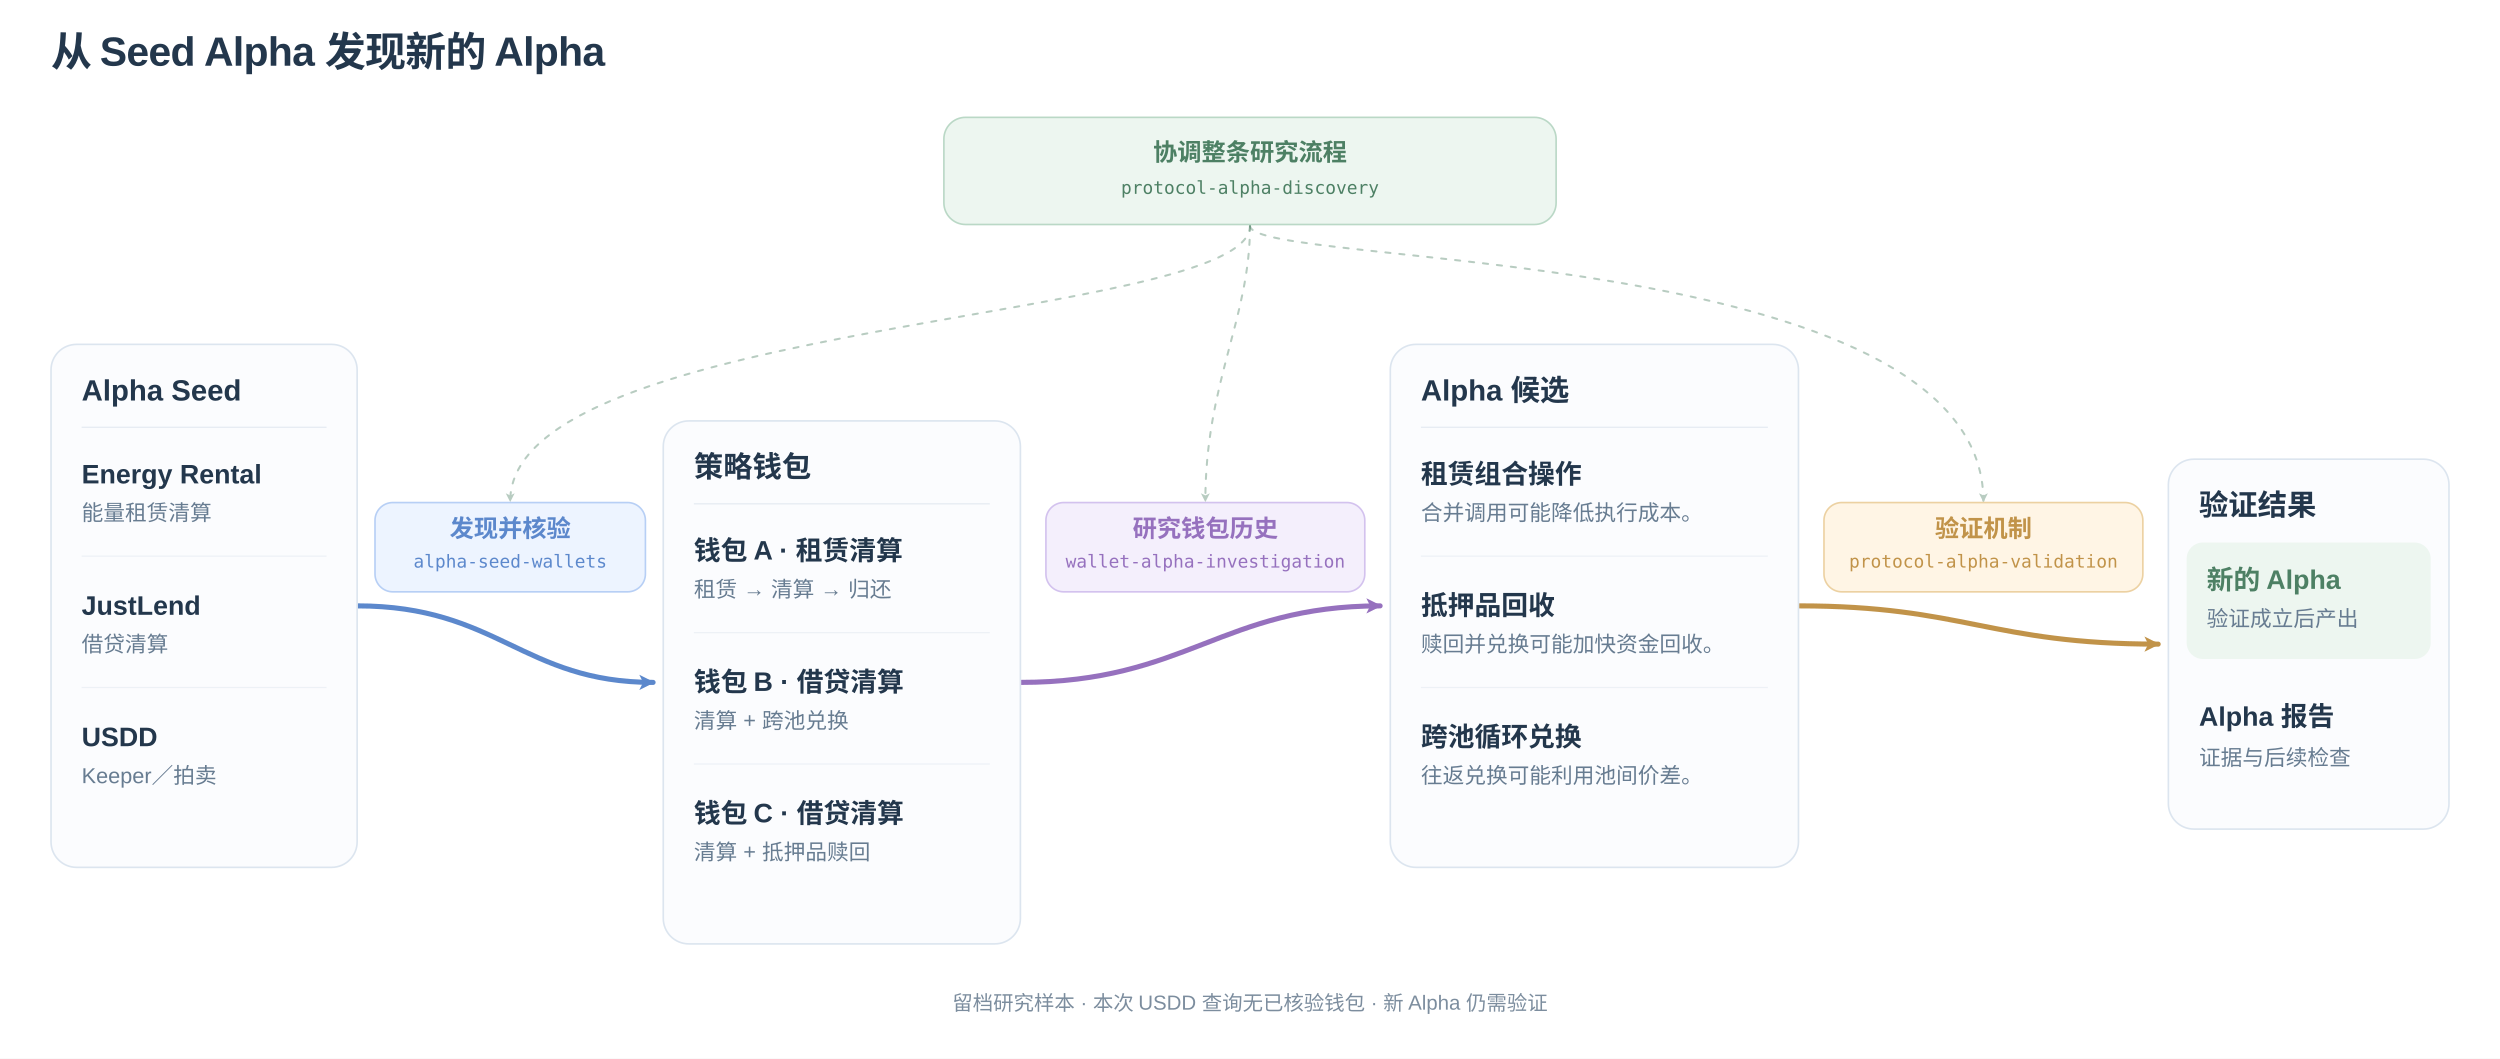
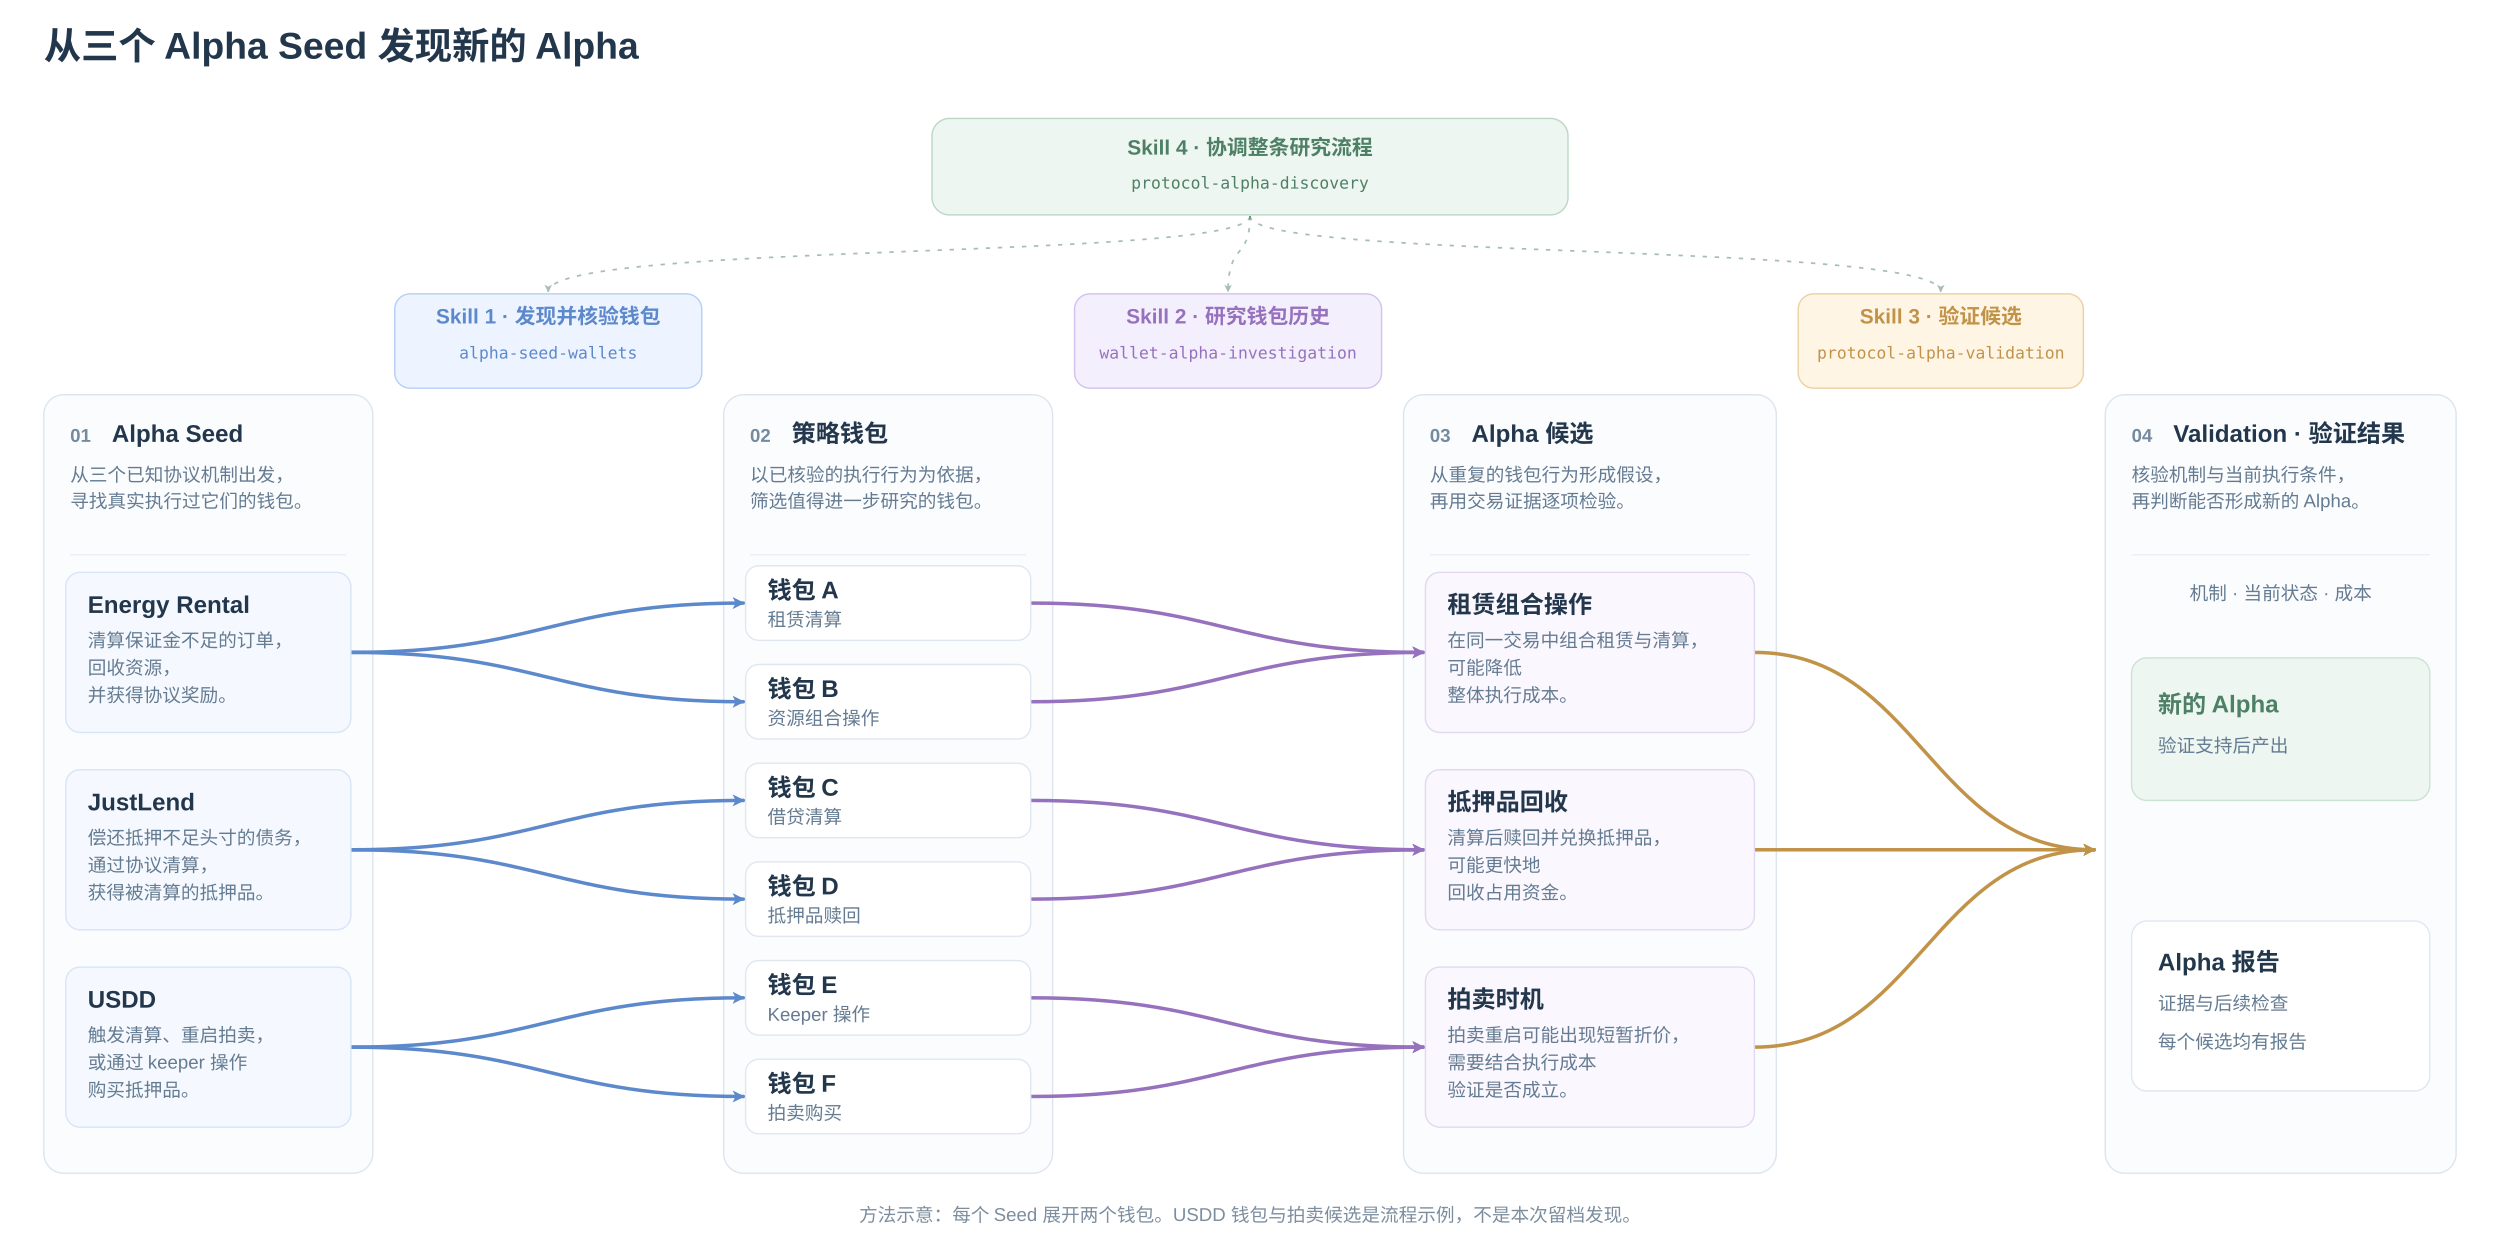
- <svg xmlns="http://www.w3.org/2000/svg" width="1960" height="830" viewBox="0 0 1960 830" role="img" aria-labelledby="title desc" xml:lang="zh-CN">
+ <svg xmlns="http://www.w3.org/2000/svg" width="2280" height="1140" viewBox="0 0 2280 1140" role="img" aria-labelledby="title desc" xml:lang="zh-CN">
  <defs>
-     <marker id="arrow-0" viewBox="0 0 10 10" refX="9" refY="5" markerWidth="7" markerHeight="7" markerUnits="userSpaceOnUse" orient="auto">
-       <path d="M 0 0 L 10 5 L 0 10 L 2.5 5 Z" fill="#4d8064" />
-     </marker>
-     <marker id="arrow-1" viewBox="0 0 10 10" refX="9" refY="5" markerWidth="12" markerHeight="12" markerUnits="userSpaceOnUse" orient="auto">
+     <marker id="arrow-0" viewBox="0 0 10 10" refX="9" refY="5" markerWidth="11" markerHeight="11" markerUnits="userSpaceOnUse" orient="auto">
      <path d="M 0 0 L 10 5 L 0 10 L 2.5 5 Z" fill="#5c88cc" />
    </marker>
-     <marker id="arrow-2" viewBox="0 0 10 10" refX="9" refY="5" markerWidth="12" markerHeight="12" markerUnits="userSpaceOnUse" orient="auto">
+     <marker id="arrow-1" viewBox="0 0 10 10" refX="9" refY="5" markerWidth="11" markerHeight="11" markerUnits="userSpaceOnUse" orient="auto">
      <path d="M 0 0 L 10 5 L 0 10 L 2.5 5 Z" fill="#9671be" />
    </marker>
-     <marker id="arrow-3" viewBox="0 0 10 10" refX="9" refY="5" markerWidth="12" markerHeight="12" markerUnits="userSpaceOnUse" orient="auto">
+     <marker id="arrow-2" viewBox="0 0 10 10" refX="9" refY="5" markerWidth="11" markerHeight="11" markerUnits="userSpaceOnUse" orient="auto">
      <path d="M 0 0 L 10 5 L 0 10 L 2.5 5 Z" fill="#c19349" />
+     </marker>
+     <marker id="arrow-3" viewBox="0 0 10 10" refX="9" refY="5" markerWidth="7" markerHeight="7" markerUnits="userSpaceOnUse" orient="auto">
+       <path d="M 0 0 L 10 5 L 0 10 L 2.5 5 Z" fill="#4d8064" />
    </marker>
  </defs>
  <style>
text { font-family: Arial, 'PingFang SC', 'Microsoft YaHei', sans-serif; fill: #23374c; }
- .heading { font-size: 32px; font-weight: 700; letter-spacing: -0.5px; }
- .section { font-size: 23px; font-weight: 650; }
- .node { font-size: 21px; font-weight: 600; }
- .sub { font-size: 17px; fill: #677c91; }
- .skill { font-family: 'SFMono-Regular', Consolas, monospace; font-size: 14px; }
+ .heading { font-size: 34px; font-weight: 700; }
+ .section { font-size: 22px; font-weight: 650; }
+ .node { font-size: 22px; font-weight: 600; }
+ .sub { font-size: 17px; fill: #647b91; }
+ .skill { font-family: 'SFMono-Regular', Consolas, monospace; font-size: 15px; }
.action { font-size: 19px; font-weight: 600; }
- .caption { font-size: 16px; fill: #7c8d9e; }
+ .number { font-size: 17px; font-weight: 700; fill: #748a9e; }
+ .caption { font-size: 17px; fill: #7c8d9e; }
</style>
-   <rect width="1960" height="830" fill="#ffffff" />
-   <text x="40" y="52" class="heading" text-anchor="start">从 Seed Alpha 发现新的 Alpha</text>
-   <path d="M 980 177 C 980 252 400 250 400 393" fill="none" stroke="#4d8064" stroke-width="1.6" stroke-linecap="round" marker-end="url(#arrow-0)" stroke-dasharray="4 7" opacity="0.4" />
-   <path d="M 980 177 C 980 250 945 300 945 393" fill="none" stroke="#4d8064" stroke-width="1.6" stroke-linecap="round" marker-end="url(#arrow-0)" stroke-dasharray="4 7" opacity="0.4" />
-   <path d="M 980 177 C 980 210 1555 190 1555 393" fill="none" stroke="#4d8064" stroke-width="1.6" stroke-linecap="round" marker-end="url(#arrow-0)" stroke-dasharray="4 7" opacity="0.4" />
-   <path d="M 280 475 C 390 475 410 535 512 535" fill="none" stroke="#5c88cc" stroke-width="4" stroke-linecap="round" marker-end="url(#arrow-1)" />
-   <path d="M 800 535 C 930 535 958 475 1082 475" fill="none" stroke="#9671be" stroke-width="4" stroke-linecap="round" marker-end="url(#arrow-2)" />
-   <path d="M 1410 475 C 1540 475 1560 505 1692 505" fill="none" stroke="#c19349" stroke-width="4" stroke-linecap="round" marker-end="url(#arrow-3)" />
-   <rect x="40" y="270" width="240" height="410" rx="20" fill="#fbfcfe" stroke="#dce5ef" stroke-width="1.3" />
-   <text x="64" y="314" class="section" text-anchor="start">Alpha Seed</text>
-   <path d="M 64 335 H 256" stroke="#e5ebf2" />
-   <text x="64" y="379" class="node" text-anchor="start">Energy Rental</text>
-   <text x="64" y="408" class="sub" text-anchor="start">能量租赁清算</text>
-   <path d="M 64 436 H 256" stroke="#edf1f6" />
-   <text x="64" y="482" class="node" text-anchor="start">JustLend</text>
-   <text x="64" y="511" class="sub" text-anchor="start">借贷清算</text>
-   <path d="M 64 539 H 256" stroke="#edf1f6" />
-   <text x="64" y="585" class="node" text-anchor="start">USDD</text>
-   <text x="64" y="614" class="sub" text-anchor="start">Keeper／拍卖</text>
-   <rect x="520" y="330" width="280" height="410" rx="20" fill="#fbfcfe" stroke="#dce5ef" stroke-width="1.3" />
-   <text x="544" y="374" class="section" text-anchor="start">策略钱包</text>
-   <path d="M 544 395 H 776" stroke="#e5ebf2" />
-   <text x="544" y="439" class="node" text-anchor="start">钱包 A · 租赁清算</text>
-   <text x="544" y="468" class="sub" text-anchor="start">租赁 → 清算 → 归还</text>
-   <path d="M 544 496 H 776" stroke="#edf1f6" />
-   <text x="544" y="542" class="node" text-anchor="start">钱包 B · 借贷清算</text>
-   <text x="544" y="571" class="sub" text-anchor="start">清算 + 跨池兑换</text>
-   <path d="M 544 599 H 776" stroke="#edf1f6" />
-   <text x="544" y="645" class="node" text-anchor="start">钱包 C · 借贷清算</text>
-   <text x="544" y="674" class="sub" text-anchor="start">清算 + 抵押品赎回</text>
-   <rect x="1090" y="270" width="320" height="410" rx="20" fill="#fbfcfe" stroke="#dce5ef" stroke-width="1.3" />
-   <text x="1114" y="314" class="section" text-anchor="start">Alpha 候选</text>
-   <path d="M 1114 335 H 1386" stroke="#e5ebf2" />
-   <text x="1114" y="379" class="node" text-anchor="start">租赁组合操作</text>
-   <text x="1114" y="408" class="sub" text-anchor="start">合并调用可能降低执行成本。</text>
-   <path d="M 1114 436 H 1386" stroke="#edf1f6" />
-   <text x="1114" y="482" class="node" text-anchor="start">抵押品回收</text>
-   <text x="1114" y="511" class="sub" text-anchor="start">赎回并兑换可能加快资金回收。</text>
-   <path d="M 1114 539 H 1386" stroke="#edf1f6" />
-   <text x="1114" y="585" class="node" text-anchor="start">跨池循环兑换</text>
-   <text x="1114" y="614" class="sub" text-anchor="start">往返兑换可能利用池间价差。</text>
-   <rect x="294" y="394" width="212" height="70" rx="14" fill="#edf4ff" stroke="#b7cff5" stroke-width="1.3" />
-   <text x="400.0" y="421" class="action" text-anchor="middle" style="fill:#5c88cc">发现并核验</text>
-   <text x="400.0" y="445" class="skill" text-anchor="middle" style="fill:#5c88cc">alpha-seed-wallets</text>
-   <rect x="820" y="394" width="250" height="70" rx="14" fill="#f4effc" stroke="#d3c2ee" stroke-width="1.3" />
-   <text x="945.0" y="421" class="action" text-anchor="middle" style="fill:#9671be">研究钱包历史</text>
-   <text x="945.0" y="445" class="skill" text-anchor="middle" style="fill:#9671be">wallet-alpha-investigation</text>
-   <rect x="1430" y="394" width="250" height="70" rx="14" fill="#fff5e5" stroke="#ecd1a2" stroke-width="1.3" />
-   <text x="1555.0" y="421" class="action" text-anchor="middle" style="fill:#c19349">验证机制</text>
-   <text x="1555.0" y="445" class="skill" text-anchor="middle" style="fill:#c19349">protocol-alpha-validation</text>
-   <rect x="740" y="92" width="480" height="84" rx="17" fill="#edf6f0" stroke="#bad8c6" stroke-width="1.3" />
-   <text x="980" y="126" class="action" text-anchor="middle" style="fill:#4d8064">协调整条研究流程</text>
-   <text x="980" y="152" class="skill" text-anchor="middle" style="fill:#4d8064">protocol-alpha-discovery</text>
-   <rect x="1700" y="360" width="220" height="290" rx="20" fill="#fbfcfe" stroke="#dce5ef" stroke-width="1.3" />
-   <text x="1724" y="404" class="section" text-anchor="start">验证结果</text>
-   <rect x="1715" y="426" width="190" height="90" rx="12" fill="#edf6f0" stroke="#edf6f0" stroke-width="1.3" />
-   <text x="1730" y="462" class="node" text-anchor="start" style="fill:#4d8064">新的 Alpha</text>
-   <text x="1730" y="491" class="sub" text-anchor="start">验证成立后产出</text>
-   <text x="1724" y="569" class="node" text-anchor="start">Alpha 报告</text>
-   <text x="1724" y="600" class="sub" text-anchor="start">证据与后续检查</text>
-   <text x="980" y="792" class="caption" text-anchor="middle">留档研究样本 · 本次 USDD 查询无已核验钱包 · 新 Alpha 仍需验证</text>
+   <rect width="2280" height="1140" fill="#ffffff" />
+   <text x="40" y="54" class="heading" text-anchor="start">从三个 Alpha Seed 发现新的 Alpha</text>
+   <path data-kind="orchestration" d="M 1140 197 C 1140 238 500 220 500 266" fill="none" stroke="#4d8064" stroke-width="1.6" stroke-dasharray="4 7" opacity="0.5" marker-end="url(#arrow-3)" />
+   <path data-kind="orchestration" d="M 1140 197 C 1140 238 1120 220 1120 266" fill="none" stroke="#4d8064" stroke-width="1.6" stroke-dasharray="4 7" opacity="0.5" marker-end="url(#arrow-3)" />
+   <path data-kind="orchestration" d="M 1140 197 C 1140 238 1770 220 1770 266" fill="none" stroke="#4d8064" stroke-width="1.6" stroke-dasharray="4 7" opacity="0.5" marker-end="url(#arrow-3)" />
+   <rect x="40" y="360" width="300" height="710" rx="18" fill="#fbfcfe" stroke="#dce5ef" stroke-width="1.3" />
+   <text x="64" y="403" class="number" text-anchor="start">01</text>
+   <text x="102" y="403" class="section" text-anchor="start">Alpha Seed</text>
+   <text x="64" y="439" class="sub" text-anchor="start">从三个已知协议机制出发，</text>
+   <text x="64" y="463" class="sub" text-anchor="start">寻找真实执行过它们的钱包。</text>
+   <path d="M 64 506 H 316" stroke="#e5ebf2" />
+   <rect x="660" y="360" width="300" height="710" rx="18" fill="#fbfcfe" stroke="#dce5ef" stroke-width="1.3" />
+   <text x="684" y="403" class="number" text-anchor="start">02</text>
+   <text x="722" y="403" class="section" text-anchor="start">策略钱包</text>
+   <text x="684" y="439" class="sub" text-anchor="start">以已核验的执行行为为依据，</text>
+   <text x="684" y="463" class="sub" text-anchor="start">筛选值得进一步研究的钱包。</text>
+   <path d="M 684 506 H 936" stroke="#e5ebf2" />
+   <rect x="1280" y="360" width="340" height="710" rx="18" fill="#fbfcfe" stroke="#dce5ef" stroke-width="1.3" />
+   <text x="1304" y="403" class="number" text-anchor="start">03</text>
+   <text x="1342" y="403" class="section" text-anchor="start">Alpha 候选</text>
+   <text x="1304" y="439" class="sub" text-anchor="start">从重复的钱包行为形成假设，</text>
+   <text x="1304" y="463" class="sub" text-anchor="start">再用交易证据逐项检验。</text>
+   <path d="M 1304 506 H 1596" stroke="#e5ebf2" />
+   <rect x="1920" y="360" width="320" height="710" rx="18" fill="#fbfcfe" stroke="#dce5ef" stroke-width="1.3" />
+   <text x="1944" y="403" class="number" text-anchor="start">04</text>
+   <text x="1982" y="403" class="section" text-anchor="start">Validation · 验证结果</text>
+   <text x="1944" y="439" class="sub" text-anchor="start">核验机制与当前执行条件，</text>
+   <text x="1944" y="463" class="sub" text-anchor="start">再判断能否形成新的 Alpha。</text>
+   <path d="M 1944 506 H 2216" stroke="#e5ebf2" />
+   <path data-kind="seed-wallet" d="M 320 595 C 491.84 595 506.16 550 678 550" fill="none" stroke="#5c88cc" stroke-width="3.2" stroke-linecap="round" marker-end="url(#arrow-0)" />
+   <path data-kind="seed-wallet" d="M 320 595 C 491.84 595 506.16 640 678 640" fill="none" stroke="#5c88cc" stroke-width="3.2" stroke-linecap="round" marker-end="url(#arrow-0)" />
+   <path data-kind="seed-wallet" d="M 320 775 C 491.84 775 506.16 730 678 730" fill="none" stroke="#5c88cc" stroke-width="3.2" stroke-linecap="round" marker-end="url(#arrow-0)" />
+   <path data-kind="seed-wallet" d="M 320 775 C 491.84 775 506.16 820 678 820" fill="none" stroke="#5c88cc" stroke-width="3.2" stroke-linecap="round" marker-end="url(#arrow-0)" />
+   <path data-kind="seed-wallet" d="M 320 955 C 491.84 955 506.16 910 678 910" fill="none" stroke="#5c88cc" stroke-width="3.2" stroke-linecap="round" marker-end="url(#arrow-0)" />
+   <path data-kind="seed-wallet" d="M 320 955 C 491.84 955 506.16 1000 678 1000" fill="none" stroke="#5c88cc" stroke-width="3.2" stroke-linecap="round" marker-end="url(#arrow-0)" />
+   <path data-kind="wallet-candidate" d="M 940 550 C 1111.84 550 1126.16 595 1298 595" fill="none" stroke="#9671be" stroke-width="3.2" stroke-linecap="round" marker-end="url(#arrow-1)" />
+   <path data-kind="wallet-candidate" d="M 940 640 C 1111.84 640 1126.16 595 1298 595" fill="none" stroke="#9671be" stroke-width="3.2" stroke-linecap="round" marker-end="url(#arrow-1)" />
+   <path data-kind="wallet-candidate" d="M 940 730 C 1111.84 730 1126.16 775 1298 775" fill="none" stroke="#9671be" stroke-width="3.2" stroke-linecap="round" marker-end="url(#arrow-1)" />
+   <path data-kind="wallet-candidate" d="M 940 820 C 1111.84 820 1126.16 775 1298 775" fill="none" stroke="#9671be" stroke-width="3.2" stroke-linecap="round" marker-end="url(#arrow-1)" />
+   <path data-kind="wallet-candidate" d="M 940 910 C 1111.84 910 1126.16 955 1298 955" fill="none" stroke="#9671be" stroke-width="3.2" stroke-linecap="round" marker-end="url(#arrow-1)" />
+   <path data-kind="wallet-candidate" d="M 940 1000 C 1111.84 1000 1126.16 955 1298 955" fill="none" stroke="#9671be" stroke-width="3.2" stroke-linecap="round" marker-end="url(#arrow-1)" />
+   <path data-kind="candidate-validation" d="M 1600 595 C 1748.8 595 1761.2 775 1910 775" fill="none" stroke="#c19349" stroke-width="3.2" stroke-linecap="round" marker-end="url(#arrow-2)" />
+   <path data-kind="candidate-validation" d="M 1600 775 C 1748.8 775 1761.2 775 1910 775" fill="none" stroke="#c19349" stroke-width="3.2" stroke-linecap="round" marker-end="url(#arrow-2)" />
+   <path data-kind="candidate-validation" d="M 1600 955 C 1748.8 955 1761.2 775 1910 775" fill="none" stroke="#c19349" stroke-width="3.2" stroke-linecap="round" marker-end="url(#arrow-2)" />
+   <rect x="60" y="522" width="260" height="146" rx="13" fill="#f5f9ff" stroke="#d7e5f7" stroke-width="1.3" />
+   <text x="80" y="559" class="node" text-anchor="start">Energy Rental</text>
+   <text x="80" y="590" class="sub" text-anchor="start">清算保证金不足的订单，</text>
+   <text x="80" y="615" class="sub" text-anchor="start">回收资源，</text>
+   <text x="80" y="640" class="sub" text-anchor="start">并获得协议奖励。</text>
+   <rect x="1300" y="522" width="300" height="146" rx="13" fill="#faf7ff" stroke="#e2d9f0" stroke-width="1.3" />
+   <text x="1320" y="559" class="node" text-anchor="start">租赁组合操作</text>
+   <text x="1320" y="590" class="sub" text-anchor="start">在同一交易中组合租赁与清算，</text>
+   <text x="1320" y="615" class="sub" text-anchor="start">可能降低</text>
+   <text x="1320" y="640" class="sub" text-anchor="start">整体执行成本。</text>
+   <rect x="60" y="702" width="260" height="146" rx="13" fill="#f5f9ff" stroke="#d7e5f7" stroke-width="1.3" />
+   <text x="80" y="739" class="node" text-anchor="start">JustLend</text>
+   <text x="80" y="770" class="sub" text-anchor="start">偿还抵押不足头寸的债务，</text>
+   <text x="80" y="795" class="sub" text-anchor="start">通过协议清算，</text>
+   <text x="80" y="820" class="sub" text-anchor="start">获得被清算的抵押品。</text>
+   <rect x="1300" y="702" width="300" height="146" rx="13" fill="#faf7ff" stroke="#e2d9f0" stroke-width="1.3" />
+   <text x="1320" y="739" class="node" text-anchor="start">抵押品回收</text>
+   <text x="1320" y="770" class="sub" text-anchor="start">清算后赎回并兑换抵押品，</text>
+   <text x="1320" y="795" class="sub" text-anchor="start">可能更快地</text>
+   <text x="1320" y="820" class="sub" text-anchor="start">回收占用资金。</text>
+   <rect x="60" y="882" width="260" height="146" rx="13" fill="#f5f9ff" stroke="#d7e5f7" stroke-width="1.3" />
+   <text x="80" y="919" class="node" text-anchor="start">USDD</text>
+   <text x="80" y="950" class="sub" text-anchor="start">触发清算、重启拍卖，</text>
+   <text x="80" y="975" class="sub" text-anchor="start">或通过 keeper 操作</text>
+   <text x="80" y="1000" class="sub" text-anchor="start">购买抵押品。</text>
+   <rect x="1300" y="882" width="300" height="146" rx="13" fill="#faf7ff" stroke="#e2d9f0" stroke-width="1.3" />
+   <text x="1320" y="919" class="node" text-anchor="start">拍卖时机</text>
+   <text x="1320" y="950" class="sub" text-anchor="start">拍卖重启可能出现短暂折价，</text>
+   <text x="1320" y="975" class="sub" text-anchor="start">需要结合执行成本</text>
+   <text x="1320" y="1000" class="sub" text-anchor="start">验证是否成立。</text>
+   <rect x="680" y="516" width="260" height="68" rx="12" fill="#ffffff" stroke="#e0e7ef" stroke-width="1.3" />
+   <text x="700" y="546" class="node" text-anchor="start">钱包 A</text>
+   <text x="700" y="571" class="sub" text-anchor="start">租赁清算</text>
+   <rect x="680" y="606" width="260" height="68" rx="12" fill="#ffffff" stroke="#e0e7ef" stroke-width="1.3" />
+   <text x="700" y="636" class="node" text-anchor="start">钱包 B</text>
+   <text x="700" y="661" class="sub" text-anchor="start">资源组合操作</text>
+   <rect x="680" y="696" width="260" height="68" rx="12" fill="#ffffff" stroke="#e0e7ef" stroke-width="1.3" />
+   <text x="700" y="726" class="node" text-anchor="start">钱包 C</text>
+   <text x="700" y="751" class="sub" text-anchor="start">借贷清算</text>
+   <rect x="680" y="786" width="260" height="68" rx="12" fill="#ffffff" stroke="#e0e7ef" stroke-width="1.3" />
+   <text x="700" y="816" class="node" text-anchor="start">钱包 D</text>
+   <text x="700" y="841" class="sub" text-anchor="start">抵押品赎回</text>
+   <rect x="680" y="876" width="260" height="68" rx="12" fill="#ffffff" stroke="#e0e7ef" stroke-width="1.3" />
+   <text x="700" y="906" class="node" text-anchor="start">钱包 E</text>
+   <text x="700" y="931" class="sub" text-anchor="start">Keeper 操作</text>
+   <rect x="680" y="966" width="260" height="68" rx="12" fill="#ffffff" stroke="#e0e7ef" stroke-width="1.3" />
+   <text x="700" y="996" class="node" text-anchor="start">钱包 F</text>
+   <text x="700" y="1021" class="sub" text-anchor="start">拍卖购买</text>
+   <rect x="360.0" y="268" width="280" height="86" rx="14" fill="#edf4ff" stroke="#b7cff5" stroke-width="1.3" />
+   <text x="500" y="295" class="action" text-anchor="middle" style="fill:#5c88cc">Skill 1 · 发现并核验钱包</text>
+   <text x="500" y="327" class="skill" text-anchor="middle" style="fill:#5c88cc">alpha-seed-wallets</text>
+   <rect x="980.0" y="268" width="280" height="86" rx="14" fill="#f4effc" stroke="#d3c2ee" stroke-width="1.3" />
+   <text x="1120" y="295" class="action" text-anchor="middle" style="fill:#9671be">Skill 2 · 研究钱包历史</text>
+   <text x="1120" y="327" class="skill" text-anchor="middle" style="fill:#9671be">wallet-alpha-investigation</text>
+   <rect x="1640.0" y="268" width="260" height="86" rx="14" fill="#fff5e5" stroke="#ecd1a2" stroke-width="1.3" />
+   <text x="1770" y="295" class="action" text-anchor="middle" style="fill:#c19349">Skill 3 · 验证候选</text>
+   <text x="1770" y="327" class="skill" text-anchor="middle" style="fill:#c19349">protocol-alpha-validation</text>
+   <rect x="850" y="108" width="580" height="88" rx="16" fill="#edf6f0" stroke="#bad8c6" stroke-width="1.3" />
+   <text x="1140" y="141" class="action" text-anchor="middle" style="fill:#4d8064">Skill 4 · 协调整条研究流程</text>
+   <text x="1140" y="172" class="skill" text-anchor="middle" style="fill:#4d8064">protocol-alpha-discovery</text>
+   <text x="2080" y="547" class="sub" text-anchor="middle">机制 · 当前状态 · 成本</text>
+   <rect x="1944" y="600" width="272" height="130" rx="14" fill="#edf6f0" stroke="#cce2d5" stroke-width="1.3" />
+   <text x="1968" y="650" class="node" text-anchor="start" style="fill:#4d8064">新的 Alpha</text>
+   <text x="1968" y="686" class="sub" text-anchor="start">验证支持后产出</text>
+   <rect x="1944" y="840" width="272" height="155" rx="14" fill="#ffffff" stroke="#e0e7ef" stroke-width="1.3" />
+   <text x="1968" y="885" class="node" text-anchor="start">Alpha 报告</text>
+   <text x="1968" y="921" class="sub" text-anchor="start">证据与后续检查</text>
+   <text x="1968" y="956" class="sub" text-anchor="start">每个候选均有报告</text>
+   <text x="1140" y="1114" class="caption" text-anchor="middle">方法示意：每个 Seed 展开两个钱包。USDD 钱包与拍卖候选是流程示例，不是本次留档发现。</text>
</svg>
